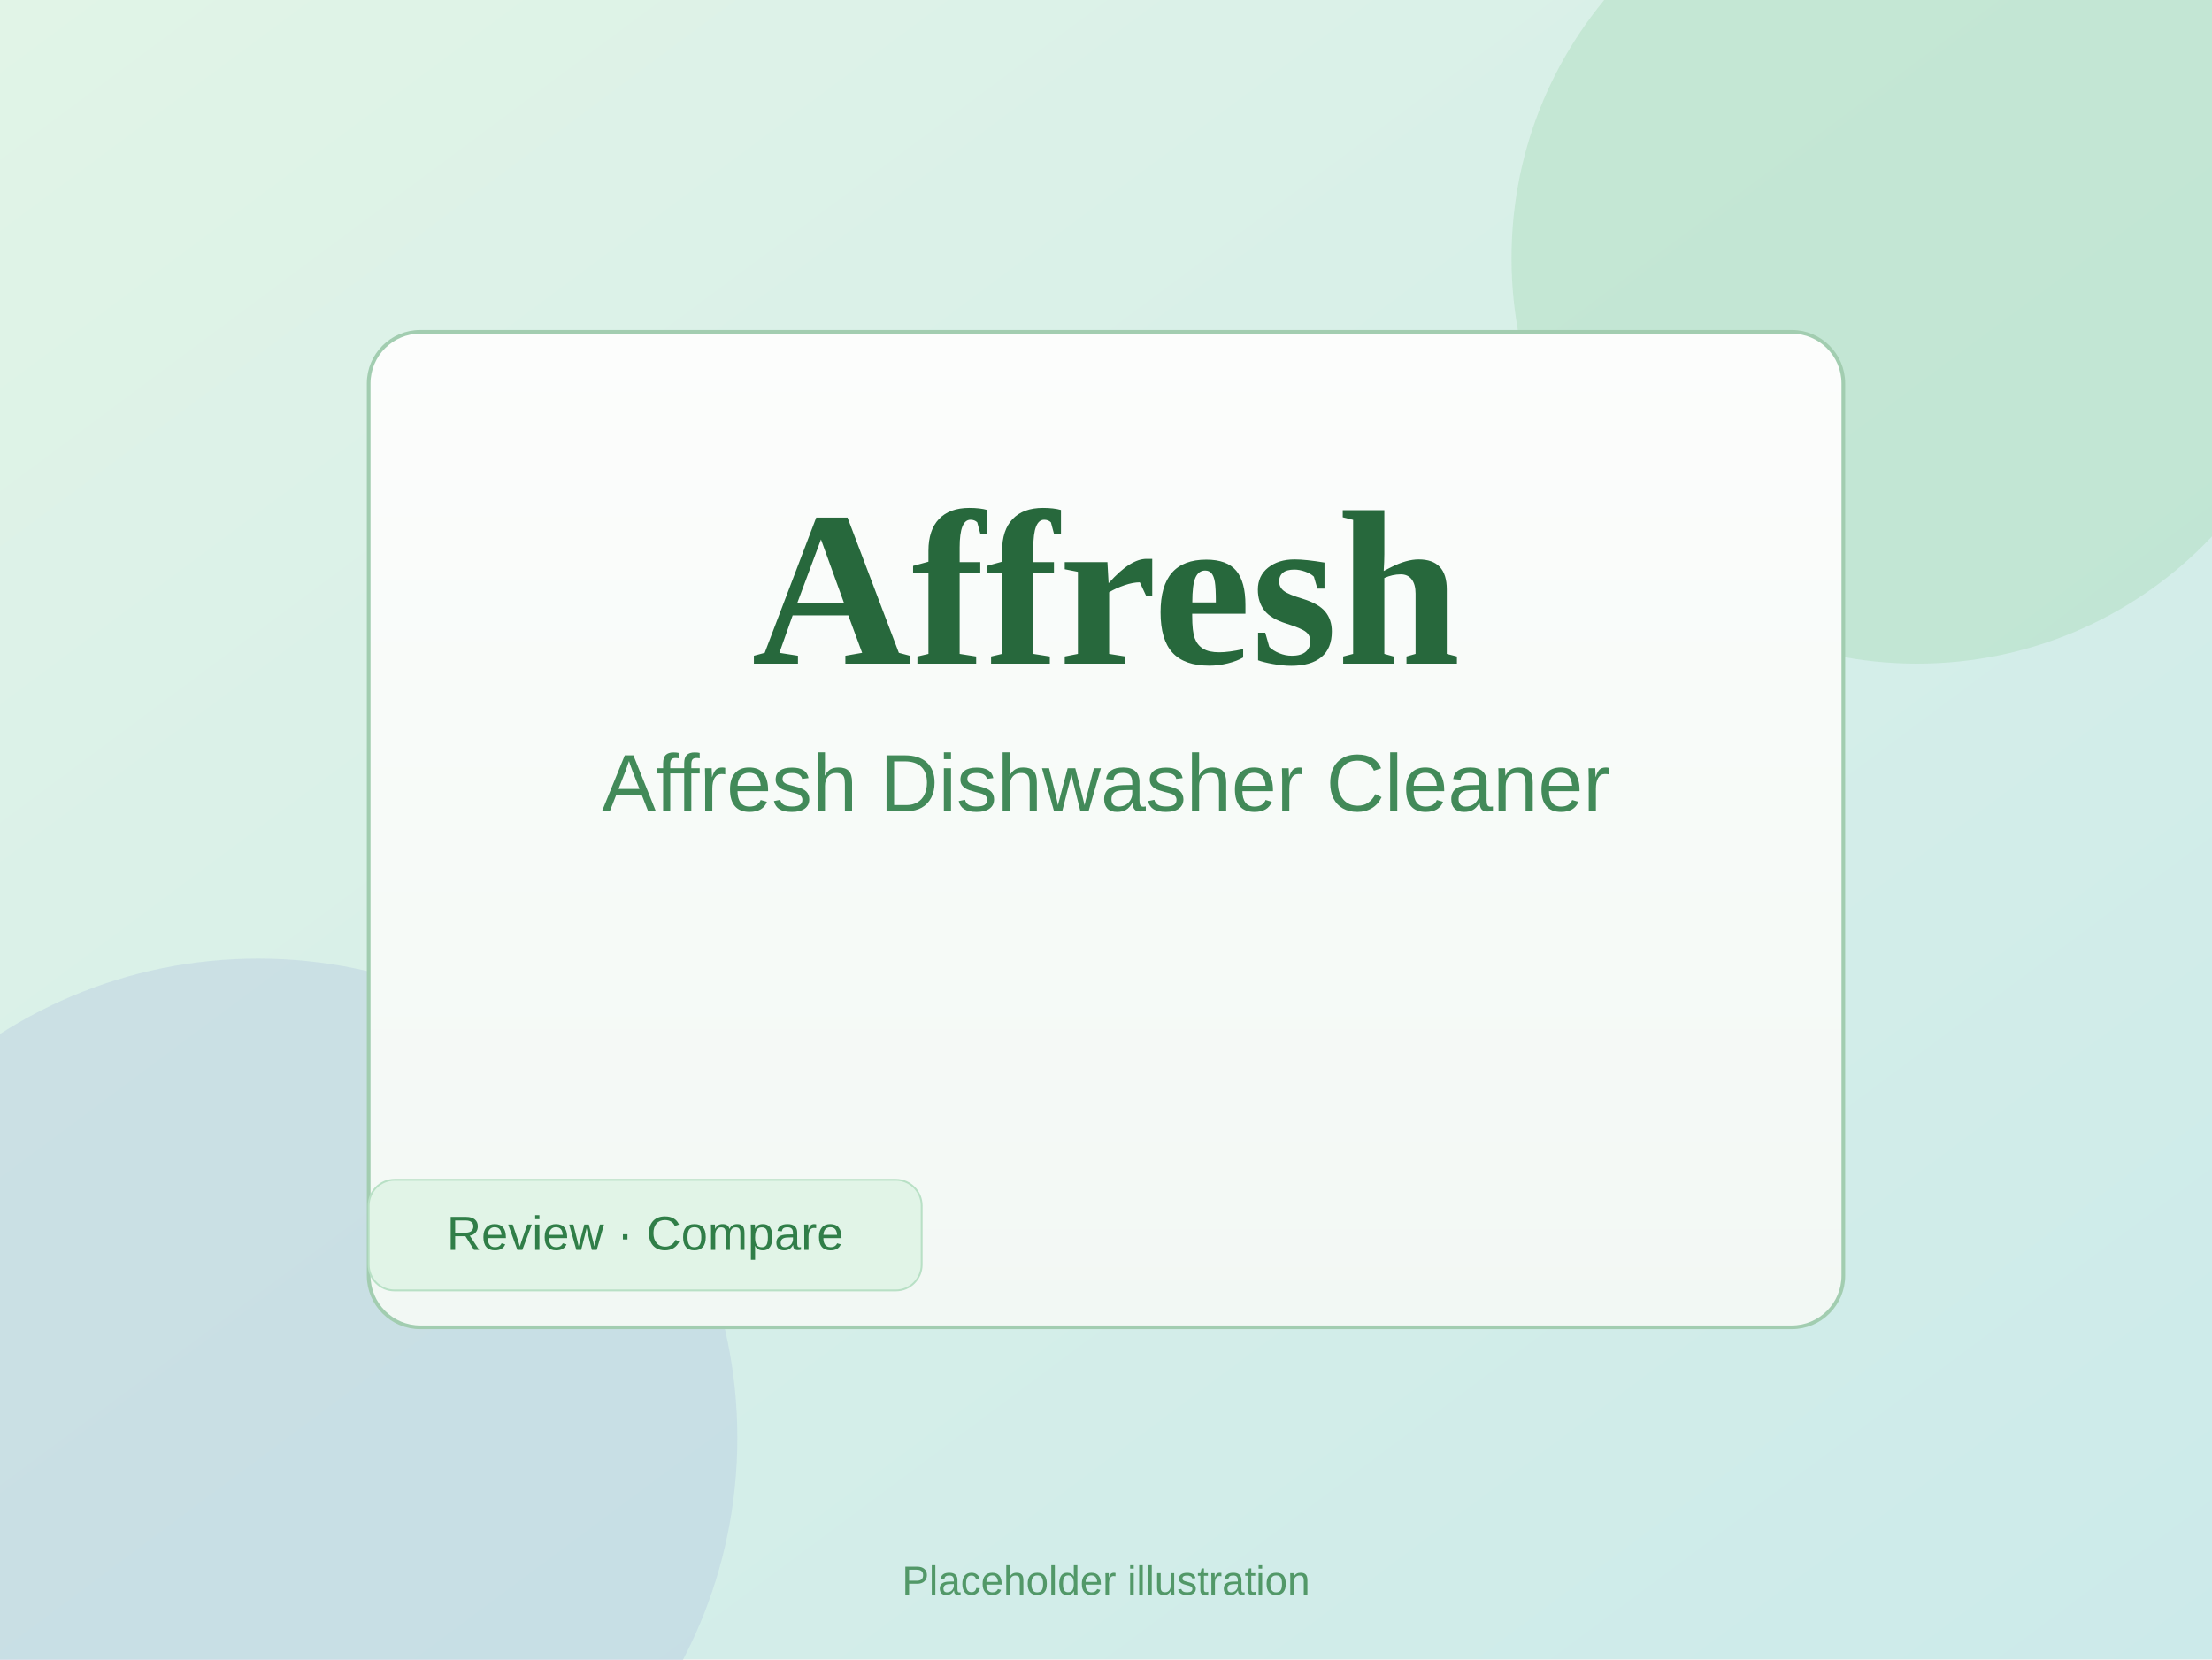
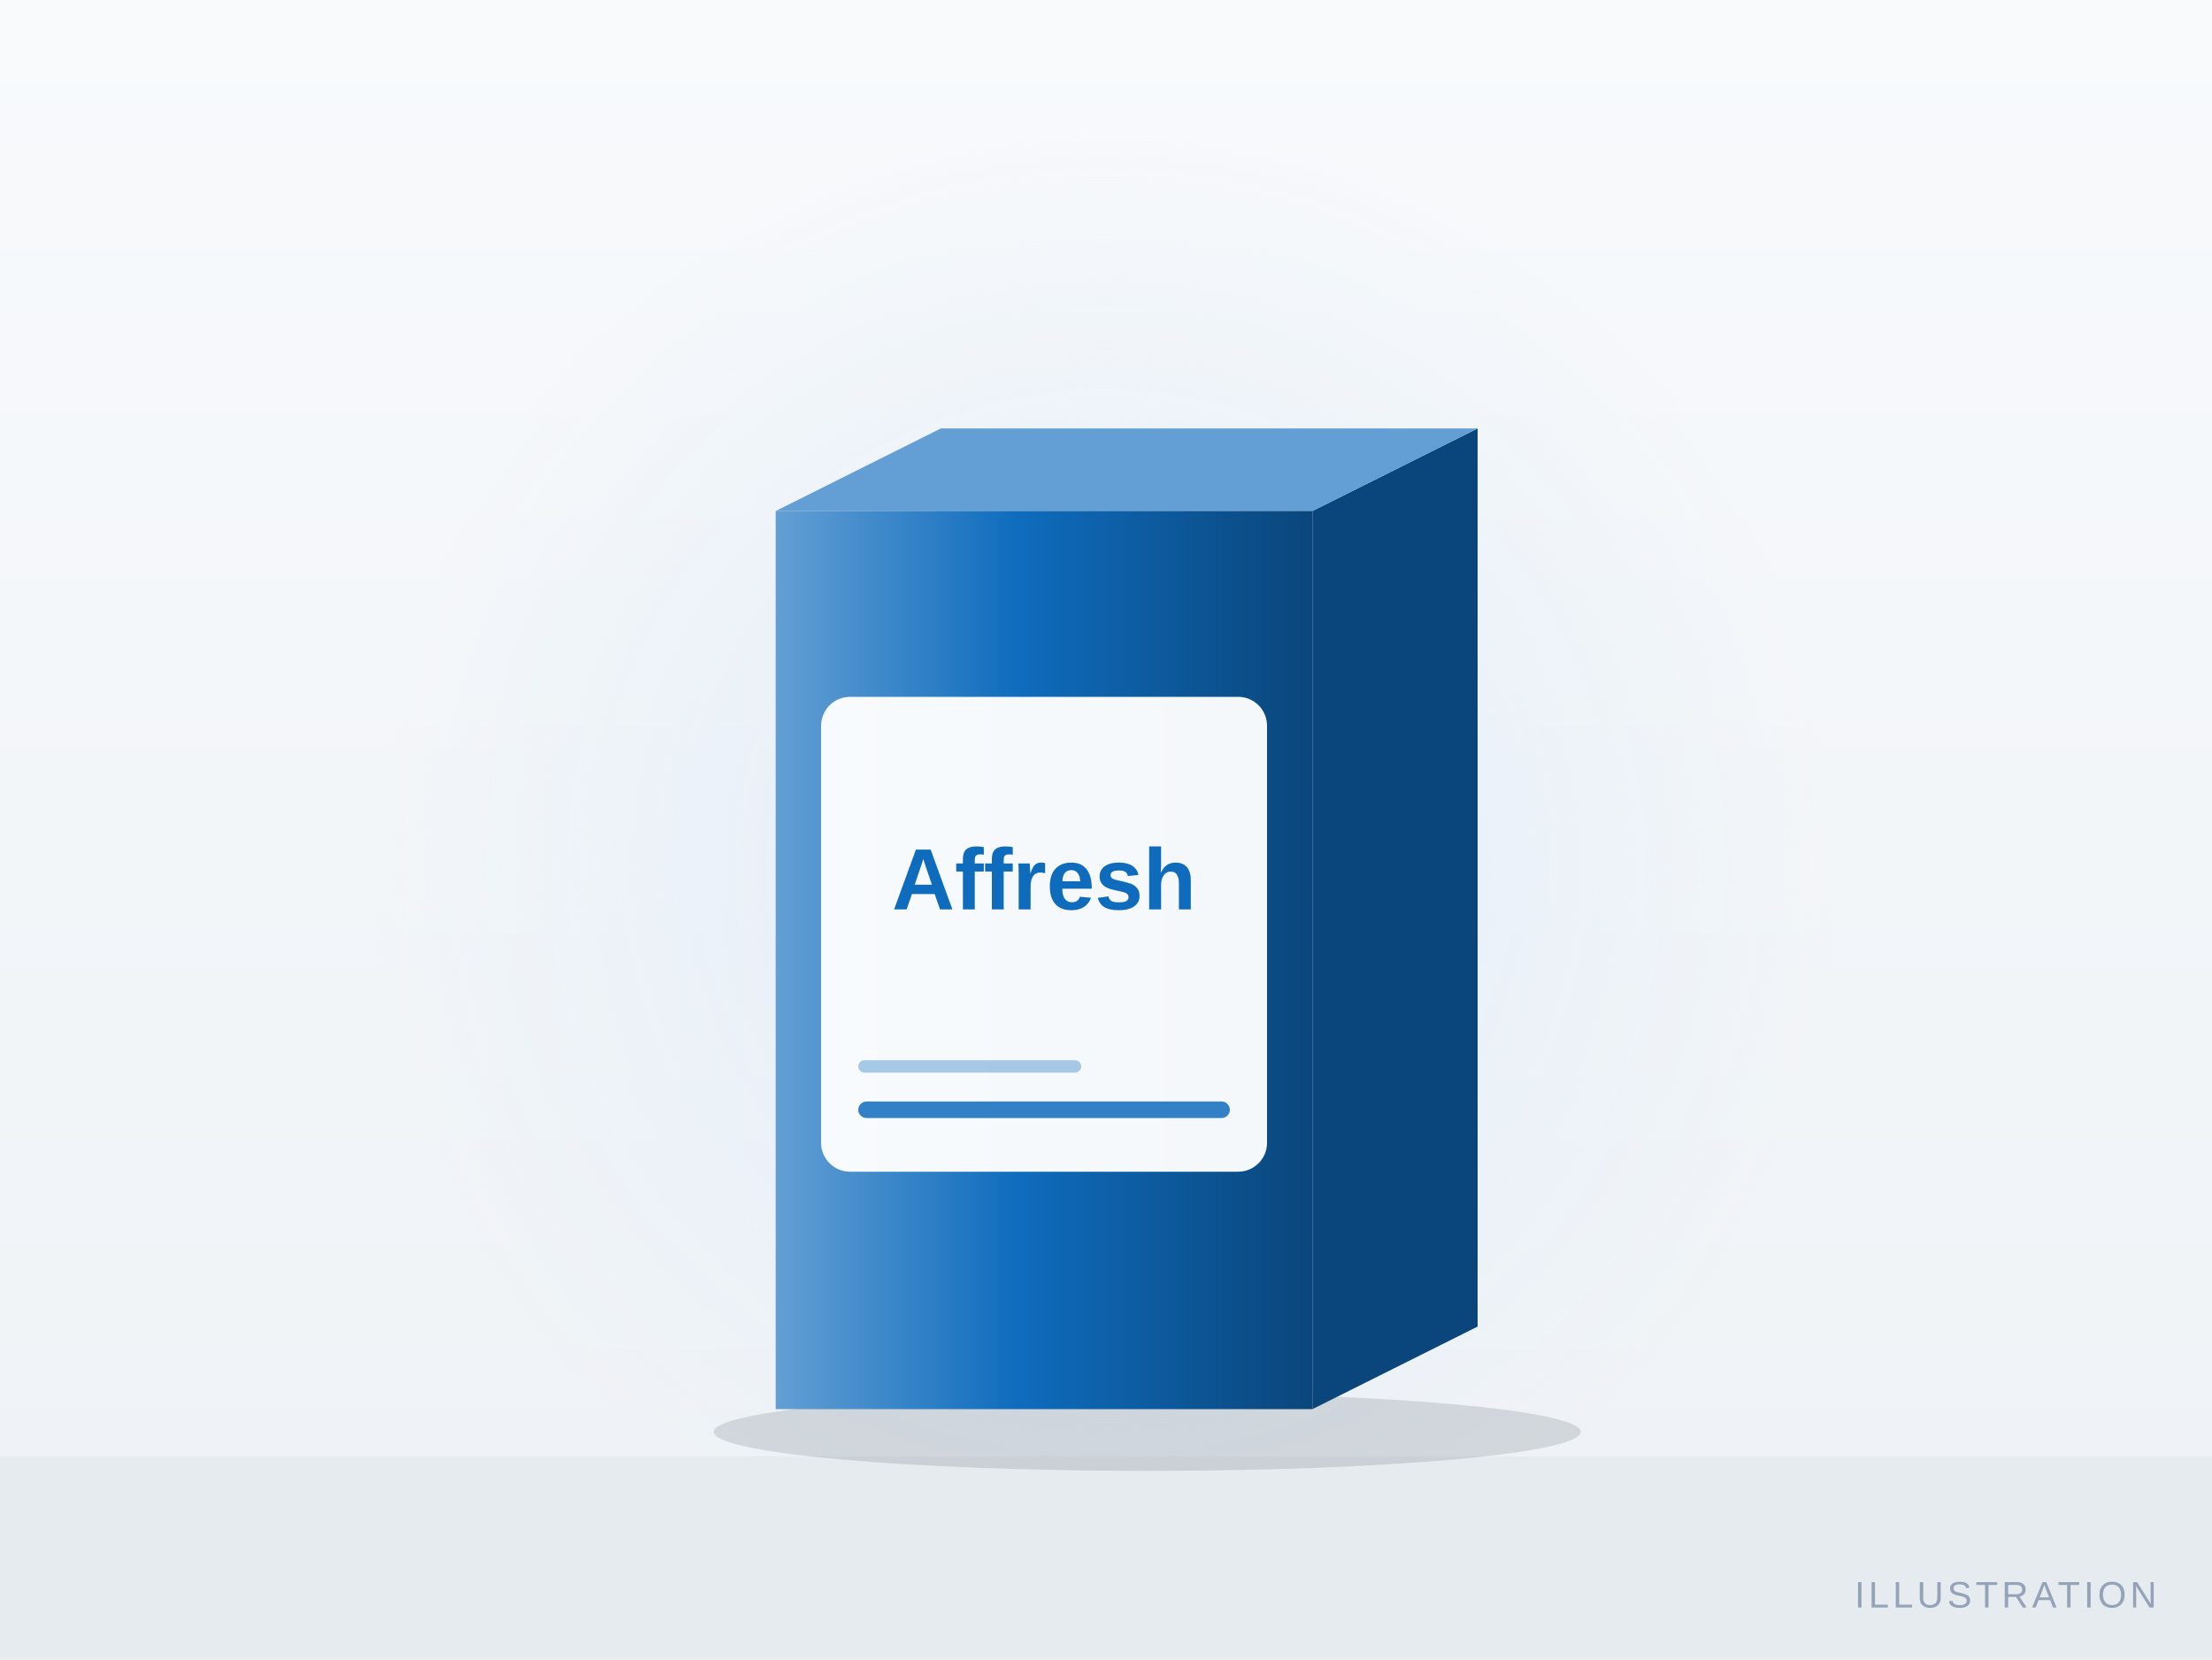
- <svg xmlns="http://www.w3.org/2000/svg" width="1200" height="900" viewBox="0 0 1200 900" role="img" aria-label="Affresh Dishwasher Cleaner — placeholder image">
+ <svg xmlns="http://www.w3.org/2000/svg" width="1200" height="900" viewBox="0 0 1200 900" role="img" aria-label="Illustration of the Affresh Dishwasher Cleaner">
  <defs>
-     <linearGradient id="bg" x1="0" y1="0" x2="1" y2="1">
-       <stop offset="0" stop-color="hsl(139, 48%, 92%)" />
-       <stop offset="1" stop-color="hsl(179, 42%, 86%)" />
+     <linearGradient id="g-bg" x1="0" y1="0" x2="0" y2="1">
+       <stop offset="0" stop-color="#f8fafc" />
+       <stop offset="1" stop-color="#eef2f6" />
    </linearGradient>
-     <linearGradient id="card" x1="0" y1="0" x2="0" y2="1">
-       <stop offset="0" stop-color="hsl(139, 34%, 99%)" />
-       <stop offset="1" stop-color="hsl(139, 30%, 96%)" />
+     <radialGradient id="g-halo" cx="0.5" cy="0.5" r="0.5">
+       <stop offset="0" stop-color="#e2edf7" />
+       <stop offset="1" stop-color="#e2edf7" stop-opacity="0" />
+     </radialGradient>
+     <linearGradient id="g-body" x1="0" y1="0" x2="1" y2="0">
+       <stop offset="0" stop-color="#639fd4" />
+       <stop offset="0.45" stop-color="#0f6cbd" />
+       <stop offset="1" stop-color="#0a467b" />
+     </linearGradient>
+     <linearGradient id="g-plastic" x1="0" y1="0" x2="1" y2="0">
+       <stop offset="0" stop-color="#fbfbfc" />
+       <stop offset="0.5" stop-color="#eceef1" />
+       <stop offset="1" stop-color="#c9ced6" />
+     </linearGradient>
+     <linearGradient id="g-dark" x1="0" y1="0" x2="1" y2="0">
+       <stop offset="0" stop-color="#4b5563" />
+       <stop offset="1" stop-color="#1f2937" />
+     </linearGradient>
+     <linearGradient id="g-metal" x1="0" y1="0" x2="1" y2="0">
+       <stop offset="0" stop-color="#f3f4f6" />
+       <stop offset="0.5" stop-color="#a7adb7" />
+       <stop offset="1" stop-color="#d7dbe0" />
+     </linearGradient>
+     <linearGradient id="g-clear" x1="0" y1="0" x2="1" y2="0">
+       <stop offset="0" stop-color="#ffffff" stop-opacity="0.85" />
+       <stop offset="1" stop-color="#e2edf7" stop-opacity="0.55" />
+     </linearGradient>
+     <linearGradient id="g-water" x1="0" y1="0" x2="0" y2="1">
+       <stop offset="0" stop-color="#7cc4ec" stop-opacity="0.75" />
+       <stop offset="1" stop-color="#2f8fcf" stop-opacity="0.85" />
+     </linearGradient>
+     <linearGradient id="g-shine" x1="0" y1="0" x2="1" y2="0">
+       <stop offset="0" stop-color="#ffffff" stop-opacity="0" />
+       <stop offset="0.5" stop-color="#ffffff" stop-opacity="0.35" />
+       <stop offset="1" stop-color="#ffffff" stop-opacity="0" />
    </linearGradient>
  </defs>
-   <rect width="1200" height="900" fill="url(#bg)" />
-   <circle cx="1040" cy="140" r="220" fill="hsl(139, 40%, 78%)" opacity="0.5" />
-   <circle cx="140" cy="780" r="260" fill="hsl(209, 40%, 80%)" opacity="0.45" />
-   <rect x="200" y="180" rx="28" width="800" height="540" fill="url(#card)" stroke="hsl(139, 30%, 72%)" stroke-width="2" />
-   <text x="600" y="360" text-anchor="middle" font-family="Georgia, 'Times New Roman', serif" font-size="120" font-weight="700" fill="hsl(139, 45%, 28%)">Affresh</text>
-   <text x="600" y="440" text-anchor="middle" font-family="Arial, Helvetica, sans-serif" font-size="44" fill="hsl(139, 35%, 40%)">Affresh Dishwasher Cleaner</text>
-   <rect x="200" y="640" rx="14" width="300" height="60" fill="hsl(139, 45%, 92%)" stroke="hsl(139, 40%, 80%)" />
-   <text x="350" y="678" text-anchor="middle" font-family="Arial, Helvetica, sans-serif" font-size="26" fill="hsl(139, 45%, 34%)">Review · Compare</text>
-   <text x="600" y="865" text-anchor="middle" font-family="Arial, Helvetica, sans-serif" font-size="22" fill="hsl(139, 30%, 46%)">Placeholder illustration</text>
+   <rect width="1200" height="900" fill="url(#g-bg)" />
+   <circle cx="600" cy="470" r="400" fill="url(#g-halo)" />
+   <rect x="0" y="790" width="1200" height="110" fill="#e6ebf0" />
+   <g transform="translate(600 770) scale(1.12) translate(-600 -770)">
+     <ellipse cx="620" cy="776" rx="210" ry="18.9" fill="#0f172a" opacity="0.13" />
+     <path d="M700 330 L780 290 L780 725 L700 765 Z" fill="#0a467b" />
+     <path d="M440 330 L520 290 L780 290 L700 330 Z" fill="#639fd4" />
+     <rect x="440" y="330" width="260" height="435" fill="url(#g-body)" />
+     <rect x="462" y="420" width="216" height="230" rx="14" fill="#ffffff" opacity="0.96" />
+     <rect x="480" y="616" width="180" height="8" rx="4" fill="#0f6cbd" opacity="0.85" />
+     <rect x="480" y="596" width="108" height="6" rx="3" fill="#0f6cbd" opacity="0.35" />
+     <text x="570" y="511" text-anchor="middle" dominant-baseline="middle" font-family="Arial, Helvetica, sans-serif" font-weight="700" font-size="42.1" fill="#0f6cbd">Affresh</text>
+   </g>
+   <text x="1170" y="872" text-anchor="end" font-family="Arial, Helvetica, sans-serif" font-size="20" letter-spacing="2" fill="#94a3b8">ILLUSTRATION</text>
</svg>
